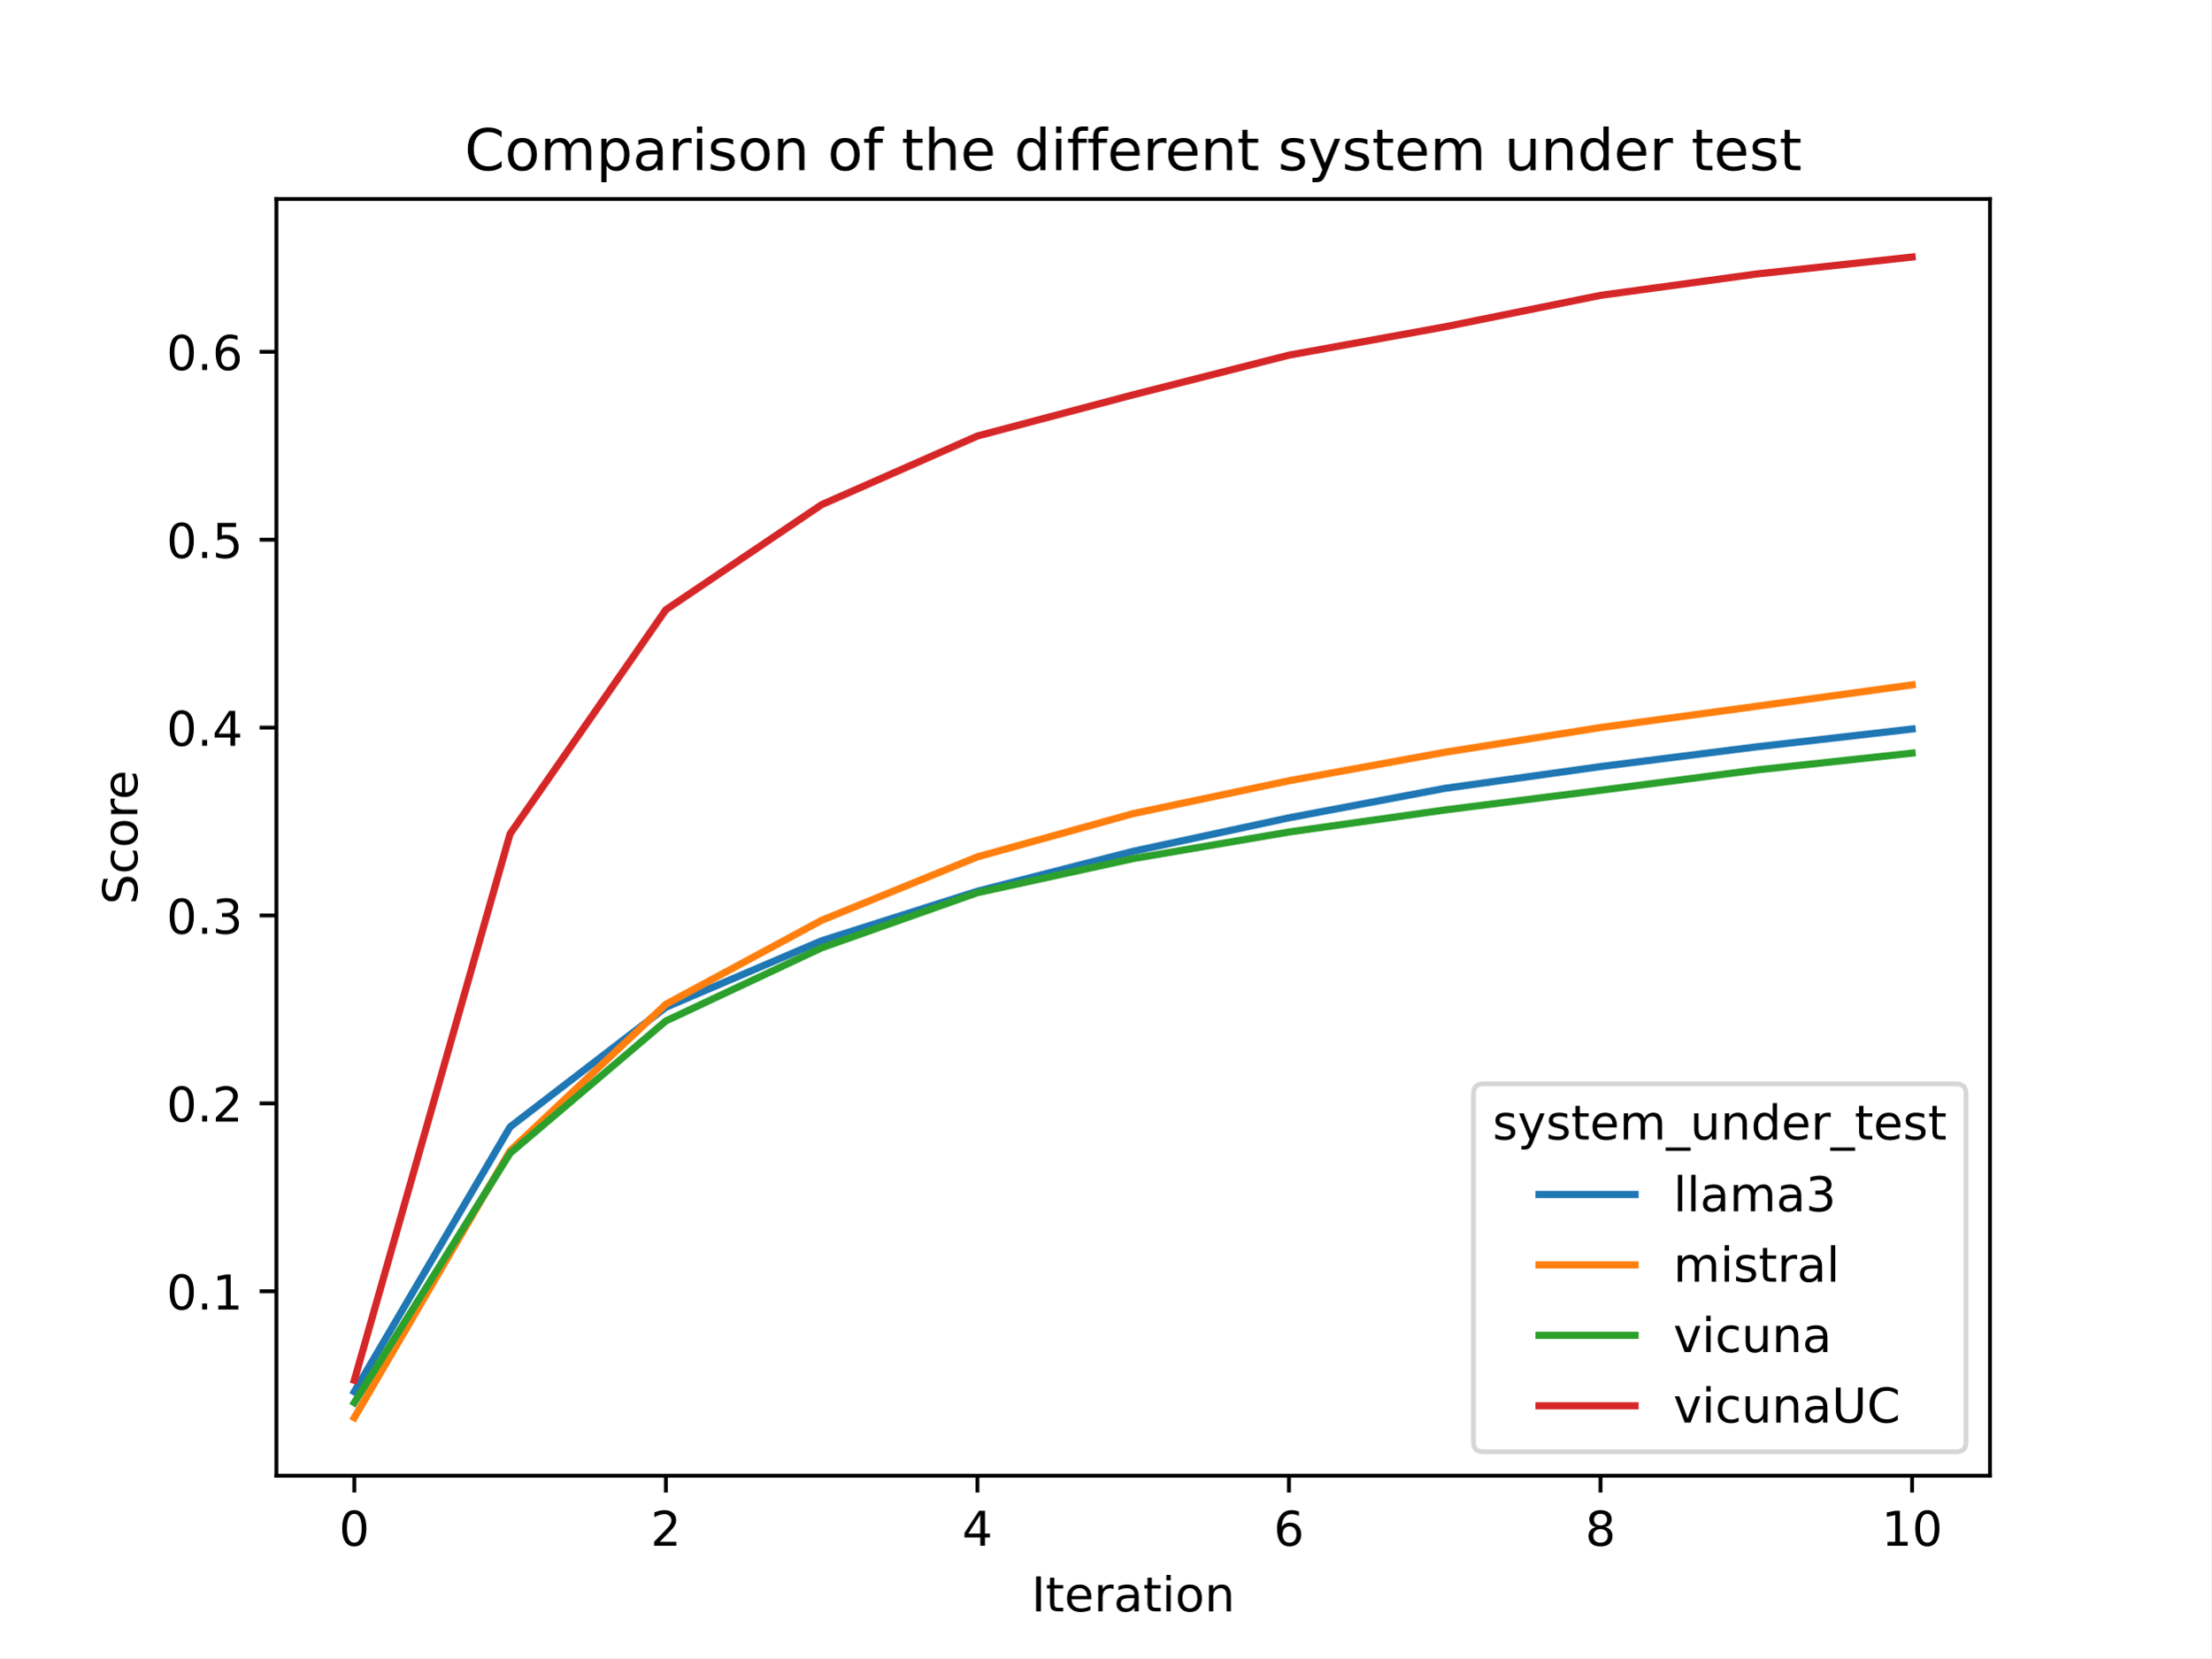
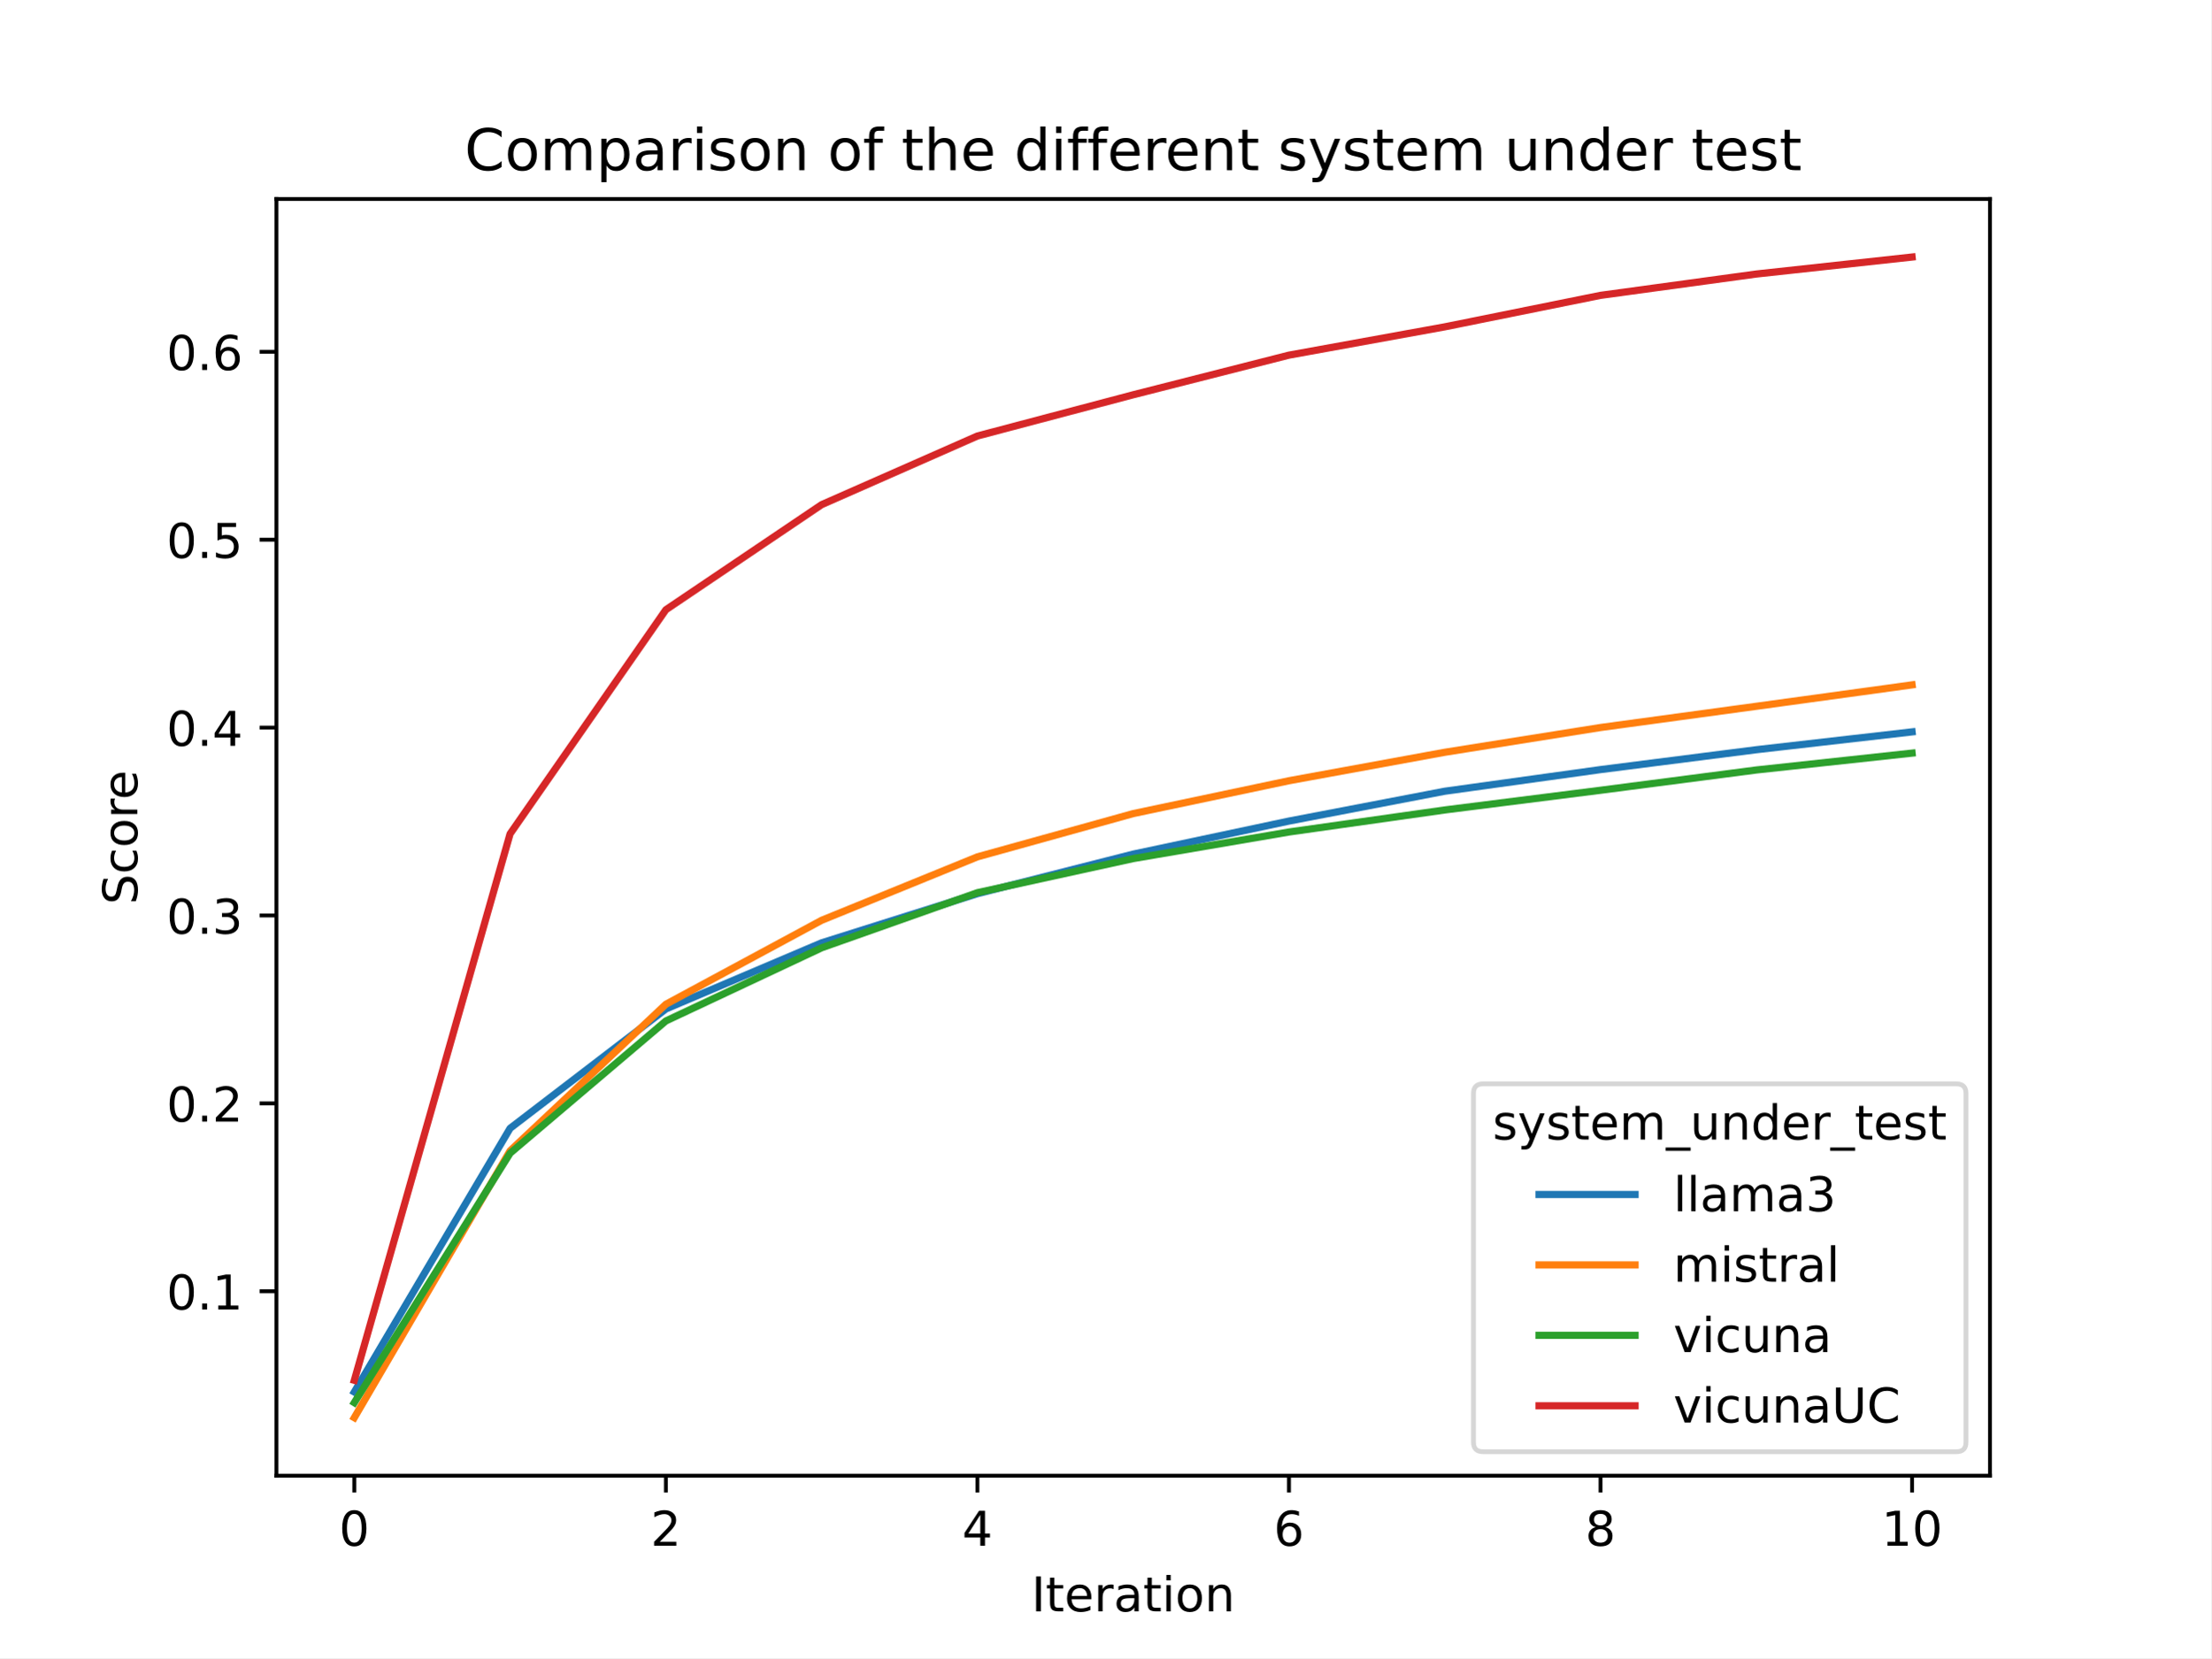
<svg xmlns="http://www.w3.org/2000/svg" xmlns:xlink="http://www.w3.org/1999/xlink" width="460.8pt" height="345.6pt" viewBox="0 0 460.8 345.6" version="1.1">
  <defs>
    <style type="text/css">*{stroke-linejoin: round; stroke-linecap: butt}</style>
  </defs>
  <g id="figure_1">
    <g id="patch_1">
      <path d="M 0 345.6  L 460.8 345.6  L 460.8 0  L 0 0  z " style="fill: #ffffff" />
    </g>
    <g id="axes_1">
      <g id="patch_2">
        <path d="M 57.6 307.584  L 414.72 307.584  L 414.72 41.472  L 57.6 41.472  z " style="fill: #ffffff" />
      </g>
      <g id="matplotlib.axis_1">
        <g id="xtick_1">
          <g id="line2d_1">
            <defs>
-               <path id="m71a9ef417d" d="M 0 0  L 0 3.5  " style="stroke: #000000; stroke-width: 0.8" />
-             </defs>
-             <g>
-               <use xlink:href="#m71a9ef417d" x="73.833" y="307.584" style="stroke: #000000; stroke-width: 0.8" />
+               <path id="mf8d88bc08b" d="M 0 0  L 0 3.5  " style="stroke: #000000; stroke-width: 0.8" />
+             </defs>
+             <g>
+               <use xlink:href="#mf8d88bc08b" x="73.833" y="307.584" style="stroke: #000000; stroke-width: 0.8" />
            </g>
          </g>
          <g id="text_1">
            <g transform="translate(70.65148 322.1824) scale(0.1 -0.1)">
              <defs>
                <path id="DejaVuSans-30" d="M 2034 4250  Q 1547 4250 1301 3770  Q 1056 3291 1056 2328  Q 1056 1369 1301 889  Q 1547 409 2034 409  Q 2525 409 2770 889  Q 3016 1369 3016 2328  Q 3016 3291 2770 3770  Q 2525 4250 2034 4250  z M 2034 4750  Q 2819 4750 3233 4129  Q 3647 3509 3647 2328  Q 3647 1150 3233 529  Q 2819 -91 2034 -91  Q 1250 -91 836 529  Q 422 1150 422 2328  Q 422 3509 836 4129  Q 1250 4750 2034 4750  z " transform="scale(0.015625)" />
              </defs>
              <use xlink:href="#DejaVuSans-30" />
            </g>
          </g>
        </g>
        <g id="xtick_2">
          <g id="line2d_2">
            <g>
-               <use xlink:href="#m71a9ef417d" x="138.764" y="307.584" style="stroke: #000000; stroke-width: 0.8" />
+               <use xlink:href="#mf8d88bc08b" x="138.764" y="307.584" style="stroke: #000000; stroke-width: 0.8" />
            </g>
          </g>
          <g id="text_2">
            <g transform="translate(135.5824 322.1824) scale(0.1 -0.1)">
              <defs>
                <path id="DejaVuSans-32" d="M 1228 531  L 3431 531  L 3431 0  L 469 0  L 469 531  Q 828 903 1448 1529  Q 2069 2156 2228 2338  Q 2531 2678 2651 2914  Q 2772 3150 2772 3378  Q 2772 3750 2511 3984  Q 2250 4219 1831 4219  Q 1534 4219 1204 4116  Q 875 4013 500 3803  L 500 4441  Q 881 4594 1212 4672  Q 1544 4750 1819 4750  Q 2544 4750 2975 4387  Q 3406 4025 3406 3419  Q 3406 3131 3298 2873  Q 3191 2616 2906 2266  Q 2828 2175 2409 1742  Q 1991 1309 1228 531  z " transform="scale(0.015625)" />
              </defs>
              <use xlink:href="#DejaVuSans-32" />
            </g>
          </g>
        </g>
        <g id="xtick_3">
          <g id="line2d_3">
            <g>
-               <use xlink:href="#m71a9ef417d" x="203.695" y="307.584" style="stroke: #000000; stroke-width: 0.8" />
+               <use xlink:href="#mf8d88bc08b" x="203.695" y="307.584" style="stroke: #000000; stroke-width: 0.8" />
            </g>
          </g>
          <g id="text_3">
            <g transform="translate(200.5133 322.1824) scale(0.1 -0.1)">
              <defs>
                <path id="DejaVuSans-34" d="M 2419 4116  L 825 1625  L 2419 1625  L 2419 4116  z M 2253 4666  L 3047 4666  L 3047 1625  L 3713 1625  L 3713 1100  L 3047 1100  L 3047 0  L 2419 0  L 2419 1100  L 313 1100  L 313 1709  L 2253 4666  z " transform="scale(0.015625)" />
              </defs>
              <use xlink:href="#DejaVuSans-34" />
            </g>
          </g>
        </g>
        <g id="xtick_4">
          <g id="line2d_4">
            <g>
-               <use xlink:href="#m71a9ef417d" x="268.625" y="307.584" style="stroke: #000000; stroke-width: 0.8" />
+               <use xlink:href="#mf8d88bc08b" x="268.625" y="307.584" style="stroke: #000000; stroke-width: 0.8" />
            </g>
          </g>
          <g id="text_4">
            <g transform="translate(265.4442 322.1824) scale(0.1 -0.1)">
              <defs>
                <path id="DejaVuSans-36" d="M 2113 2584  Q 1688 2584 1439 2293  Q 1191 2003 1191 1497  Q 1191 994 1439 701  Q 1688 409 2113 409  Q 2538 409 2786 701  Q 3034 994 3034 1497  Q 3034 2003 2786 2293  Q 2538 2584 2113 2584  z M 3366 4563  L 3366 3988  Q 3128 4100 2886 4159  Q 2644 4219 2406 4219  Q 1781 4219 1451 3797  Q 1122 3375 1075 2522  Q 1259 2794 1537 2939  Q 1816 3084 2150 3084  Q 2853 3084 3261 2657  Q 3669 2231 3669 1497  Q 3669 778 3244 343  Q 2819 -91 2113 -91  Q 1303 -91 875 529  Q 447 1150 447 2328  Q 447 3434 972 4092  Q 1497 4750 2381 4750  Q 2619 4750 2861 4703  Q 3103 4656 3366 4563  z " transform="scale(0.015625)" />
              </defs>
              <use xlink:href="#DejaVuSans-36" />
            </g>
          </g>
        </g>
        <g id="xtick_5">
          <g id="line2d_5">
            <g>
-               <use xlink:href="#m71a9ef417d" x="333.556" y="307.584" style="stroke: #000000; stroke-width: 0.8" />
+               <use xlink:href="#mf8d88bc08b" x="333.556" y="307.584" style="stroke: #000000; stroke-width: 0.8" />
            </g>
          </g>
          <g id="text_5">
            <g transform="translate(330.3751 322.1824) scale(0.1 -0.1)">
              <defs>
                <path id="DejaVuSans-38" d="M 2034 2216  Q 1584 2216 1326 1975  Q 1069 1734 1069 1313  Q 1069 891 1326 650  Q 1584 409 2034 409  Q 2484 409 2743 651  Q 3003 894 3003 1313  Q 3003 1734 2745 1975  Q 2488 2216 2034 2216  z M 1403 2484  Q 997 2584 770 2862  Q 544 3141 544 3541  Q 544 4100 942 4425  Q 1341 4750 2034 4750  Q 2731 4750 3128 4425  Q 3525 4100 3525 3541  Q 3525 3141 3298 2862  Q 3072 2584 2669 2484  Q 3125 2378 3379 2068  Q 3634 1759 3634 1313  Q 3634 634 3220 271  Q 2806 -91 2034 -91  Q 1263 -91 848 271  Q 434 634 434 1313  Q 434 1759 690 2068  Q 947 2378 1403 2484  z M 1172 3481  Q 1172 3119 1398 2916  Q 1625 2713 2034 2713  Q 2441 2713 2670 2916  Q 2900 3119 2900 3481  Q 2900 3844 2670 4047  Q 2441 4250 2034 4250  Q 1625 4250 1398 4047  Q 1172 3844 1172 3481  z " transform="scale(0.015625)" />
              </defs>
              <use xlink:href="#DejaVuSans-38" />
            </g>
          </g>
        </g>
        <g id="xtick_6">
          <g id="line2d_6">
            <g>
-               <use xlink:href="#m71a9ef417d" x="398.487" y="307.584" style="stroke: #000000; stroke-width: 0.8" />
+               <use xlink:href="#mf8d88bc08b" x="398.487" y="307.584" style="stroke: #000000; stroke-width: 0.8" />
            </g>
          </g>
          <g id="text_6">
            <g transform="translate(392.1248 322.1824) scale(0.1 -0.1)">
              <defs>
                <path id="DejaVuSans-31" d="M 794 531  L 1825 531  L 1825 4091  L 703 3866  L 703 4441  L 1819 4666  L 2450 4666  L 2450 531  L 3481 531  L 3481 0  L 794 0  L 794 531  z " transform="scale(0.015625)" />
              </defs>
              <use xlink:href="#DejaVuSans-31" />
              <use xlink:href="#DejaVuSans-30" x="63.623" />
            </g>
          </g>
        </g>
        <g id="text_7">
          <g transform="translate(214.9514 335.8606) scale(0.1 -0.1)">
            <defs>
              <path id="DejaVuSans-49" d="M 628 4666  L 1259 4666  L 1259 0  L 628 0  L 628 4666  z " transform="scale(0.015625)" />
              <path id="DejaVuSans-74" d="M 1172 4494  L 1172 3500  L 2356 3500  L 2356 3053  L 1172 3053  L 1172 1153  Q 1172 725 1289 603  Q 1406 481 1766 481  L 2356 481  L 2356 0  L 1766 0  Q 1100 0 847 248  Q 594 497 594 1153  L 594 3053  L 172 3053  L 172 3500  L 594 3500  L 594 4494  L 1172 4494  z " transform="scale(0.015625)" />
              <path id="DejaVuSans-65" d="M 3597 1894  L 3597 1613  L 953 1613  Q 991 1019 1311 708  Q 1631 397 2203 397  Q 2534 397 2845 478  Q 3156 559 3463 722  L 3463 178  Q 3153 47 2828 -22  Q 2503 -91 2169 -91  Q 1331 -91 842 396  Q 353 884 353 1716  Q 353 2575 817 3079  Q 1281 3584 2069 3584  Q 2775 3584 3186 3129  Q 3597 2675 3597 1894  z M 3022 2063  Q 3016 2534 2758 2815  Q 2500 3097 2075 3097  Q 1594 3097 1305 2825  Q 1016 2553 972 2059  L 3022 2063  z " transform="scale(0.015625)" />
              <path id="DejaVuSans-72" d="M 2631 2963  Q 2534 3019 2420 3045  Q 2306 3072 2169 3072  Q 1681 3072 1420 2755  Q 1159 2438 1159 1844  L 1159 0  L 581 0  L 581 3500  L 1159 3500  L 1159 2956  Q 1341 3275 1631 3429  Q 1922 3584 2338 3584  Q 2397 3584 2469 3576  Q 2541 3569 2628 3553  L 2631 2963  z " transform="scale(0.015625)" />
              <path id="DejaVuSans-61" d="M 2194 1759  Q 1497 1759 1228 1600  Q 959 1441 959 1056  Q 959 750 1161 570  Q 1363 391 1709 391  Q 2188 391 2477 730  Q 2766 1069 2766 1631  L 2766 1759  L 2194 1759  z M 3341 1997  L 3341 0  L 2766 0  L 2766 531  Q 2569 213 2275 61  Q 1981 -91 1556 -91  Q 1019 -91 701 211  Q 384 513 384 1019  Q 384 1609 779 1909  Q 1175 2209 1959 2209  L 2766 2209  L 2766 2266  Q 2766 2663 2505 2880  Q 2244 3097 1772 3097  Q 1472 3097 1187 3025  Q 903 2953 641 2809  L 641 3341  Q 956 3463 1253 3523  Q 1550 3584 1831 3584  Q 2591 3584 2966 3190  Q 3341 2797 3341 1997  z " transform="scale(0.015625)" />
              <path id="DejaVuSans-69" d="M 603 3500  L 1178 3500  L 1178 0  L 603 0  L 603 3500  z M 603 4863  L 1178 4863  L 1178 4134  L 603 4134  L 603 4863  z " transform="scale(0.015625)" />
              <path id="DejaVuSans-6f" d="M 1959 3097  Q 1497 3097 1228 2736  Q 959 2375 959 1747  Q 959 1119 1226 758  Q 1494 397 1959 397  Q 2419 397 2687 759  Q 2956 1122 2956 1747  Q 2956 2369 2687 2733  Q 2419 3097 1959 3097  z M 1959 3584  Q 2709 3584 3137 3096  Q 3566 2609 3566 1747  Q 3566 888 3137 398  Q 2709 -91 1959 -91  Q 1206 -91 779 398  Q 353 888 353 1747  Q 353 2609 779 3096  Q 1206 3584 1959 3584  z " transform="scale(0.015625)" />
              <path id="DejaVuSans-6e" d="M 3513 2113  L 3513 0  L 2938 0  L 2938 2094  Q 2938 2591 2744 2837  Q 2550 3084 2163 3084  Q 1697 3084 1428 2787  Q 1159 2491 1159 1978  L 1159 0  L 581 0  L 581 3500  L 1159 3500  L 1159 2956  Q 1366 3272 1645 3428  Q 1925 3584 2291 3584  Q 2894 3584 3203 3211  Q 3513 2838 3513 2113  z " transform="scale(0.015625)" />
            </defs>
            <use xlink:href="#DejaVuSans-49" />
            <use xlink:href="#DejaVuSans-74" x="29.492" />
            <use xlink:href="#DejaVuSans-65" x="68.701" />
            <use xlink:href="#DejaVuSans-72" x="130.225" />
            <use xlink:href="#DejaVuSans-61" x="171.338" />
            <use xlink:href="#DejaVuSans-74" x="232.617" />
            <use xlink:href="#DejaVuSans-69" x="271.826" />
            <use xlink:href="#DejaVuSans-6f" x="299.609" />
            <use xlink:href="#DejaVuSans-6e" x="360.791" />
          </g>
        </g>
      </g>
      <g id="matplotlib.axis_2">
        <g id="ytick_1">
          <g id="line2d_7">
            <defs>
-               <path id="mfb33002cc1" d="M 0 0  L -3.5 0  " style="stroke: #000000; stroke-width: 0.8" />
-             </defs>
-             <g>
-               <use xlink:href="#mfb33002cc1" x="57.6" y="269.143" style="stroke: #000000; stroke-width: 0.8" />
+               <path id="mb97393fa05" d="M 0 0  L -3.5 0  " style="stroke: #000000; stroke-width: 0.8" />
+             </defs>
+             <g>
+               <use xlink:href="#mb97393fa05" x="57.6" y="269.143" style="stroke: #000000; stroke-width: 0.8" />
            </g>
          </g>
          <g id="text_8">
            <g transform="translate(34.69687 272.9426) scale(0.1 -0.1)">
              <defs>
                <path id="DejaVuSans-2e" d="M 684 794  L 1344 794  L 1344 0  L 684 0  L 684 794  z " transform="scale(0.015625)" />
              </defs>
              <use xlink:href="#DejaVuSans-30" />
              <use xlink:href="#DejaVuSans-2e" x="63.623" />
              <use xlink:href="#DejaVuSans-31" x="95.41" />
            </g>
          </g>
        </g>
        <g id="ytick_2">
          <g id="line2d_8">
            <g>
-               <use xlink:href="#mfb33002cc1" x="57.6" y="229.979" style="stroke: #000000; stroke-width: 0.8" />
+               <use xlink:href="#mb97393fa05" x="57.6" y="229.979" style="stroke: #000000; stroke-width: 0.8" />
            </g>
          </g>
          <g id="text_9">
            <g transform="translate(34.69687 233.7781) scale(0.1 -0.1)">
              <use xlink:href="#DejaVuSans-30" />
              <use xlink:href="#DejaVuSans-2e" x="63.623" />
              <use xlink:href="#DejaVuSans-32" x="95.41" />
            </g>
          </g>
        </g>
        <g id="ytick_3">
          <g id="line2d_9">
            <g>
-               <use xlink:href="#mfb33002cc1" x="57.6" y="190.814" style="stroke: #000000; stroke-width: 0.8" />
+               <use xlink:href="#mb97393fa05" x="57.6" y="190.814" style="stroke: #000000; stroke-width: 0.8" />
            </g>
          </g>
          <g id="text_10">
            <g transform="translate(34.69687 194.6137) scale(0.1 -0.1)">
              <defs>
                <path id="DejaVuSans-33" d="M 2597 2516  Q 3050 2419 3304 2112  Q 3559 1806 3559 1356  Q 3559 666 3084 287  Q 2609 -91 1734 -91  Q 1441 -91 1130 -33  Q 819 25 488 141  L 488 750  Q 750 597 1062 519  Q 1375 441 1716 441  Q 2309 441 2620 675  Q 2931 909 2931 1356  Q 2931 1769 2642 2001  Q 2353 2234 1838 2234  L 1294 2234  L 1294 2753  L 1863 2753  Q 2328 2753 2575 2939  Q 2822 3125 2822 3475  Q 2822 3834 2567 4026  Q 2313 4219 1838 4219  Q 1578 4219 1281 4162  Q 984 4106 628 3988  L 628 4550  Q 988 4650 1302 4700  Q 1616 4750 1894 4750  Q 2613 4750 3031 4423  Q 3450 4097 3450 3541  Q 3450 3153 3228 2886  Q 3006 2619 2597 2516  z " transform="scale(0.015625)" />
              </defs>
              <use xlink:href="#DejaVuSans-30" />
              <use xlink:href="#DejaVuSans-2e" x="63.623" />
              <use xlink:href="#DejaVuSans-33" x="95.41" />
            </g>
          </g>
        </g>
        <g id="ytick_4">
          <g id="line2d_10">
            <g>
-               <use xlink:href="#mfb33002cc1" x="57.6" y="151.65" style="stroke: #000000; stroke-width: 0.8" />
+               <use xlink:href="#mb97393fa05" x="57.6" y="151.65" style="stroke: #000000; stroke-width: 0.8" />
            </g>
          </g>
          <g id="text_11">
            <g transform="translate(34.69687 155.4492) scale(0.1 -0.1)">
              <use xlink:href="#DejaVuSans-30" />
              <use xlink:href="#DejaVuSans-2e" x="63.623" />
              <use xlink:href="#DejaVuSans-34" x="95.41" />
            </g>
          </g>
        </g>
        <g id="ytick_5">
          <g id="line2d_11">
            <g>
-               <use xlink:href="#mfb33002cc1" x="57.6" y="112.486" style="stroke: #000000; stroke-width: 0.8" />
+               <use xlink:href="#mb97393fa05" x="57.6" y="112.486" style="stroke: #000000; stroke-width: 0.8" />
            </g>
          </g>
          <g id="text_12">
            <g transform="translate(34.69687 116.2848) scale(0.1 -0.1)">
              <defs>
                <path id="DejaVuSans-35" d="M 691 4666  L 3169 4666  L 3169 4134  L 1269 4134  L 1269 2991  Q 1406 3038 1543 3061  Q 1681 3084 1819 3084  Q 2600 3084 3056 2656  Q 3513 2228 3513 1497  Q 3513 744 3044 326  Q 2575 -91 1722 -91  Q 1428 -91 1123 -41  Q 819 9 494 109  L 494 744  Q 775 591 1075 516  Q 1375 441 1709 441  Q 2250 441 2565 725  Q 2881 1009 2881 1497  Q 2881 1984 2565 2268  Q 2250 2553 1709 2553  Q 1456 2553 1204 2497  Q 953 2441 691 2322  L 691 4666  z " transform="scale(0.015625)" />
              </defs>
              <use xlink:href="#DejaVuSans-30" />
              <use xlink:href="#DejaVuSans-2e" x="63.623" />
              <use xlink:href="#DejaVuSans-35" x="95.41" />
            </g>
          </g>
        </g>
        <g id="ytick_6">
          <g id="line2d_12">
            <g>
-               <use xlink:href="#mfb33002cc1" x="57.6" y="73.321" style="stroke: #000000; stroke-width: 0.8" />
+               <use xlink:href="#mb97393fa05" x="57.6" y="73.321" style="stroke: #000000; stroke-width: 0.8" />
            </g>
          </g>
          <g id="text_13">
            <g transform="translate(34.69687 77.12031) scale(0.1 -0.1)">
              <use xlink:href="#DejaVuSans-30" />
              <use xlink:href="#DejaVuSans-2e" x="63.623" />
              <use xlink:href="#DejaVuSans-36" x="95.41" />
            </g>
          </g>
        </g>
        <g id="text_14">
          <g transform="translate(28.61719 188.5303) rotate(-90) scale(0.1 -0.1)">
            <defs>
              <path id="DejaVuSans-53" d="M 3425 4513  L 3425 3897  Q 3066 4069 2747 4153  Q 2428 4238 2131 4238  Q 1616 4238 1336 4038  Q 1056 3838 1056 3469  Q 1056 3159 1242 3001  Q 1428 2844 1947 2747  L 2328 2669  Q 3034 2534 3370 2195  Q 3706 1856 3706 1288  Q 3706 609 3251 259  Q 2797 -91 1919 -91  Q 1588 -91 1214 -16  Q 841 59 441 206  L 441 856  Q 825 641 1194 531  Q 1563 422 1919 422  Q 2459 422 2753 634  Q 3047 847 3047 1241  Q 3047 1584 2836 1778  Q 2625 1972 2144 2069  L 1759 2144  Q 1053 2284 737 2584  Q 422 2884 422 3419  Q 422 4038 858 4394  Q 1294 4750 2059 4750  Q 2388 4750 2728 4690  Q 3069 4631 3425 4513  z " transform="scale(0.015625)" />
              <path id="DejaVuSans-63" d="M 3122 3366  L 3122 2828  Q 2878 2963 2633 3030  Q 2388 3097 2138 3097  Q 1578 3097 1268 2742  Q 959 2388 959 1747  Q 959 1106 1268 751  Q 1578 397 2138 397  Q 2388 397 2633 464  Q 2878 531 3122 666  L 3122 134  Q 2881 22 2623 -34  Q 2366 -91 2075 -91  Q 1284 -91 818 406  Q 353 903 353 1747  Q 353 2603 823 3093  Q 1294 3584 2113 3584  Q 2378 3584 2631 3529  Q 2884 3475 3122 3366  z " transform="scale(0.015625)" />
            </defs>
            <use xlink:href="#DejaVuSans-53" />
            <use xlink:href="#DejaVuSans-63" x="63.477" />
            <use xlink:href="#DejaVuSans-6f" x="118.457" />
            <use xlink:href="#DejaVuSans-72" x="179.639" />
            <use xlink:href="#DejaVuSans-65" x="218.502" />
          </g>
        </g>
      </g>
      <g id="line2d_13">
-         <path d="M 73.833 290.086  L 106.298 234.885  L 138.764 209.948  L 171.229 196.089  L 203.695 185.763  L 236.16 177.436  L 268.625 170.455  L 301.091 164.32  L 333.556 159.776  L 366.022 155.667  L 398.487 151.951  " clip-path="url(#pe1d8340610)" style="fill: none; stroke: #1f77b4; stroke-width: 1.5; stroke-linecap: square" />
+         <path d="M 73.833 290.142  L 106.298 235.177  L 138.764 210.304  L 171.229 196.516  L 203.695 186.269  L 236.16 178.024  L 268.625 171.135  L 301.091 164.915  L 333.556 160.406  L 366.022 156.262  L 398.487 152.545  " clip-path="url(#pa33c07ffc5)" style="fill: none; stroke: #1f77b4; stroke-width: 1.5; stroke-linecap: square" />
      </g>
      <g id="line2d_14">
-         <path d="M 73.833 295.488  L 106.298 239.865  L 138.764 209.323  L 171.229 191.819  L 203.695 178.594  L 236.16 169.577  L 268.625 162.729  L 301.091 156.796  L 333.556 151.633  L 366.022 147.209  L 398.487 142.746  " clip-path="url(#pe1d8340610)" style="fill: none; stroke: #ff7f0e; stroke-width: 1.5; stroke-linecap: square" />
+         <path d="M 73.833 295.488  L 106.298 239.865  L 138.764 209.323  L 171.229 191.819  L 203.695 178.594  L 236.16 169.577  L 268.625 162.729  L 301.091 156.796  L 333.556 151.633  L 366.022 147.209  L 398.487 142.746  " clip-path="url(#pa33c07ffc5)" style="fill: none; stroke: #ff7f0e; stroke-width: 1.5; stroke-linecap: square" />
      </g>
      <g id="line2d_15">
-         <path d="M 73.833 292.355  L 106.298 240.366  L 138.764 212.802  L 171.229 197.55  L 203.695 186.062  L 236.16 178.956  L 268.625 173.415  L 301.091 168.822  L 333.556 164.714  L 366.022 160.486  L 398.487 156.971  " clip-path="url(#pe1d8340610)" style="fill: none; stroke: #2ca02c; stroke-width: 1.5; stroke-linecap: square" />
+         <path d="M 73.833 292.355  L 106.298 240.366  L 138.764 212.802  L 171.229 197.55  L 203.695 186.062  L 236.16 178.956  L 268.625 173.415  L 301.091 168.822  L 333.556 164.714  L 366.022 160.486  L 398.487 156.971  " clip-path="url(#pa33c07ffc5)" style="fill: none; stroke: #2ca02c; stroke-width: 1.5; stroke-linecap: square" />
      </g>
      <g id="line2d_16">
-         <path d="M 73.833 287.704  L 106.298 173.801  L 138.764 127.087  L 171.229 105.182  L 203.695 90.872  L 236.16 82.279  L 268.625 74.018  L 301.091 68.12  L 333.556 61.555  L 366.022 57.11  L 398.487 53.568  " clip-path="url(#pe1d8340610)" style="fill: none; stroke: #d62728; stroke-width: 1.5; stroke-linecap: square" />
+         <path d="M 73.833 287.704  L 106.298 173.801  L 138.764 127.087  L 171.229 105.182  L 203.695 90.872  L 236.16 82.279  L 268.625 74.018  L 301.091 68.12  L 333.556 61.555  L 366.022 57.11  L 398.487 53.568  " clip-path="url(#pa33c07ffc5)" style="fill: none; stroke: #d62728; stroke-width: 1.5; stroke-linecap: square" />
      </g>
      <g id="patch_3">
        <path d="M 57.6 307.584  L 57.6 41.472  " style="fill: none; stroke: #000000; stroke-width: 0.8; stroke-linejoin: miter; stroke-linecap: square" />
      </g>
      <g id="patch_4">
        <path d="M 414.72 307.584  L 414.72 41.472  " style="fill: none; stroke: #000000; stroke-width: 0.8; stroke-linejoin: miter; stroke-linecap: square" />
      </g>
      <g id="patch_5">
        <path d="M 57.6 307.584  L 414.72 307.584  " style="fill: none; stroke: #000000; stroke-width: 0.8; stroke-linejoin: miter; stroke-linecap: square" />
      </g>
      <g id="patch_6">
        <path d="M 57.6 41.472  L 414.72 41.472  " style="fill: none; stroke: #000000; stroke-width: 0.8; stroke-linejoin: miter; stroke-linecap: square" />
      </g>
      <g id="text_15">
        <g transform="translate(96.80906 35.472) scale(0.12 -0.12)">
          <defs>
            <path id="DejaVuSans-43" d="M 4122 4306  L 4122 3641  Q 3803 3938 3442 4084  Q 3081 4231 2675 4231  Q 1875 4231 1450 3742  Q 1025 3253 1025 2328  Q 1025 1406 1450 917  Q 1875 428 2675 428  Q 3081 428 3442 575  Q 3803 722 4122 1019  L 4122 359  Q 3791 134 3420 21  Q 3050 -91 2638 -91  Q 1578 -91 968 557  Q 359 1206 359 2328  Q 359 3453 968 4101  Q 1578 4750 2638 4750  Q 3056 4750 3426 4639  Q 3797 4528 4122 4306  z " transform="scale(0.015625)" />
            <path id="DejaVuSans-6d" d="M 3328 2828  Q 3544 3216 3844 3400  Q 4144 3584 4550 3584  Q 5097 3584 5394 3201  Q 5691 2819 5691 2113  L 5691 0  L 5113 0  L 5113 2094  Q 5113 2597 4934 2840  Q 4756 3084 4391 3084  Q 3944 3084 3684 2787  Q 3425 2491 3425 1978  L 3425 0  L 2847 0  L 2847 2094  Q 2847 2600 2669 2842  Q 2491 3084 2119 3084  Q 1678 3084 1418 2786  Q 1159 2488 1159 1978  L 1159 0  L 581 0  L 581 3500  L 1159 3500  L 1159 2956  Q 1356 3278 1631 3431  Q 1906 3584 2284 3584  Q 2666 3584 2933 3390  Q 3200 3197 3328 2828  z " transform="scale(0.015625)" />
            <path id="DejaVuSans-70" d="M 1159 525  L 1159 -1331  L 581 -1331  L 581 3500  L 1159 3500  L 1159 2969  Q 1341 3281 1617 3432  Q 1894 3584 2278 3584  Q 2916 3584 3314 3078  Q 3713 2572 3713 1747  Q 3713 922 3314 415  Q 2916 -91 2278 -91  Q 1894 -91 1617 61  Q 1341 213 1159 525  z M 3116 1747  Q 3116 2381 2855 2742  Q 2594 3103 2138 3103  Q 1681 3103 1420 2742  Q 1159 2381 1159 1747  Q 1159 1113 1420 752  Q 1681 391 2138 391  Q 2594 391 2855 752  Q 3116 1113 3116 1747  z " transform="scale(0.015625)" />
            <path id="DejaVuSans-73" d="M 2834 3397  L 2834 2853  Q 2591 2978 2328 3040  Q 2066 3103 1784 3103  Q 1356 3103 1142 2972  Q 928 2841 928 2578  Q 928 2378 1081 2264  Q 1234 2150 1697 2047  L 1894 2003  Q 2506 1872 2764 1633  Q 3022 1394 3022 966  Q 3022 478 2636 193  Q 2250 -91 1575 -91  Q 1294 -91 989 -36  Q 684 19 347 128  L 347 722  Q 666 556 975 473  Q 1284 391 1588 391  Q 1994 391 2212 530  Q 2431 669 2431 922  Q 2431 1156 2273 1281  Q 2116 1406 1581 1522  L 1381 1569  Q 847 1681 609 1914  Q 372 2147 372 2553  Q 372 3047 722 3315  Q 1072 3584 1716 3584  Q 2034 3584 2315 3537  Q 2597 3491 2834 3397  z " transform="scale(0.015625)" />
            <path id="DejaVuSans-20" transform="scale(0.015625)" />
            <path id="DejaVuSans-66" d="M 2375 4863  L 2375 4384  L 1825 4384  Q 1516 4384 1395 4259  Q 1275 4134 1275 3809  L 1275 3500  L 2222 3500  L 2222 3053  L 1275 3053  L 1275 0  L 697 0  L 697 3053  L 147 3053  L 147 3500  L 697 3500  L 697 3744  Q 697 4328 969 4595  Q 1241 4863 1831 4863  L 2375 4863  z " transform="scale(0.015625)" />
            <path id="DejaVuSans-68" d="M 3513 2113  L 3513 0  L 2938 0  L 2938 2094  Q 2938 2591 2744 2837  Q 2550 3084 2163 3084  Q 1697 3084 1428 2787  Q 1159 2491 1159 1978  L 1159 0  L 581 0  L 581 4863  L 1159 4863  L 1159 2956  Q 1366 3272 1645 3428  Q 1925 3584 2291 3584  Q 2894 3584 3203 3211  Q 3513 2838 3513 2113  z " transform="scale(0.015625)" />
            <path id="DejaVuSans-64" d="M 2906 2969  L 2906 4863  L 3481 4863  L 3481 0  L 2906 0  L 2906 525  Q 2725 213 2448 61  Q 2172 -91 1784 -91  Q 1150 -91 751 415  Q 353 922 353 1747  Q 353 2572 751 3078  Q 1150 3584 1784 3584  Q 2172 3584 2448 3432  Q 2725 3281 2906 2969  z M 947 1747  Q 947 1113 1208 752  Q 1469 391 1925 391  Q 2381 391 2643 752  Q 2906 1113 2906 1747  Q 2906 2381 2643 2742  Q 2381 3103 1925 3103  Q 1469 3103 1208 2742  Q 947 2381 947 1747  z " transform="scale(0.015625)" />
            <path id="DejaVuSans-79" d="M 2059 -325  Q 1816 -950 1584 -1140  Q 1353 -1331 966 -1331  L 506 -1331  L 506 -850  L 844 -850  Q 1081 -850 1212 -737  Q 1344 -625 1503 -206  L 1606 56  L 191 3500  L 800 3500  L 1894 763  L 2988 3500  L 3597 3500  L 2059 -325  z " transform="scale(0.015625)" />
            <path id="DejaVuSans-75" d="M 544 1381  L 544 3500  L 1119 3500  L 1119 1403  Q 1119 906 1312 657  Q 1506 409 1894 409  Q 2359 409 2629 706  Q 2900 1003 2900 1516  L 2900 3500  L 3475 3500  L 3475 0  L 2900 0  L 2900 538  Q 2691 219 2414 64  Q 2138 -91 1772 -91  Q 1169 -91 856 284  Q 544 659 544 1381  z M 1991 3584  L 1991 3584  z " transform="scale(0.015625)" />
          </defs>
          <use xlink:href="#DejaVuSans-43" />
          <use xlink:href="#DejaVuSans-6f" x="69.824" />
          <use xlink:href="#DejaVuSans-6d" x="131.006" />
          <use xlink:href="#DejaVuSans-70" x="228.418" />
          <use xlink:href="#DejaVuSans-61" x="291.895" />
          <use xlink:href="#DejaVuSans-72" x="353.174" />
          <use xlink:href="#DejaVuSans-69" x="394.287" />
          <use xlink:href="#DejaVuSans-73" x="422.07" />
          <use xlink:href="#DejaVuSans-6f" x="474.17" />
          <use xlink:href="#DejaVuSans-6e" x="535.352" />
          <use xlink:href="#DejaVuSans-20" x="598.73" />
          <use xlink:href="#DejaVuSans-6f" x="630.518" />
          <use xlink:href="#DejaVuSans-66" x="691.699" />
          <use xlink:href="#DejaVuSans-20" x="726.904" />
          <use xlink:href="#DejaVuSans-74" x="758.691" />
          <use xlink:href="#DejaVuSans-68" x="797.9" />
          <use xlink:href="#DejaVuSans-65" x="861.279" />
          <use xlink:href="#DejaVuSans-20" x="922.803" />
          <use xlink:href="#DejaVuSans-64" x="954.59" />
          <use xlink:href="#DejaVuSans-69" x="1018.066" />
          <use xlink:href="#DejaVuSans-66" x="1045.85" />
          <use xlink:href="#DejaVuSans-66" x="1081.055" />
          <use xlink:href="#DejaVuSans-65" x="1116.26" />
          <use xlink:href="#DejaVuSans-72" x="1177.783" />
          <use xlink:href="#DejaVuSans-65" x="1216.646" />
          <use xlink:href="#DejaVuSans-6e" x="1278.17" />
          <use xlink:href="#DejaVuSans-74" x="1341.549" />
          <use xlink:href="#DejaVuSans-20" x="1380.758" />
          <use xlink:href="#DejaVuSans-73" x="1412.545" />
          <use xlink:href="#DejaVuSans-79" x="1464.645" />
          <use xlink:href="#DejaVuSans-73" x="1523.824" />
          <use xlink:href="#DejaVuSans-74" x="1575.924" />
          <use xlink:href="#DejaVuSans-65" x="1615.133" />
          <use xlink:href="#DejaVuSans-6d" x="1676.656" />
          <use xlink:href="#DejaVuSans-20" x="1774.068" />
          <use xlink:href="#DejaVuSans-75" x="1805.855" />
          <use xlink:href="#DejaVuSans-6e" x="1869.234" />
          <use xlink:href="#DejaVuSans-64" x="1932.613" />
          <use xlink:href="#DejaVuSans-65" x="1996.09" />
          <use xlink:href="#DejaVuSans-72" x="2057.613" />
          <use xlink:href="#DejaVuSans-20" x="2098.727" />
          <use xlink:href="#DejaVuSans-74" x="2130.514" />
          <use xlink:href="#DejaVuSans-65" x="2169.723" />
          <use xlink:href="#DejaVuSans-73" x="2231.246" />
          <use xlink:href="#DejaVuSans-74" x="2283.346" />
        </g>
      </g>
      <g id="legend_1">
        <g id="patch_7">
          <path d="M 309.078 302.584  L 407.72 302.584  Q 409.72 302.584 409.72 300.584  L 409.72 227.915  Q 409.72 225.915 407.72 225.915  L 309.078 225.915  Q 307.078 225.915 307.078 227.915  L 307.078 300.584  Q 307.078 302.584 309.078 302.584  z " style="fill: #ffffff; opacity: 0.8; stroke: #cccccc; stroke-linejoin: miter" />
        </g>
        <g id="text_16">
          <g transform="translate(311.0778 237.5137) scale(0.1 -0.1)">
            <defs>
              <path id="DejaVuSans-5f" d="M 3263 -1063  L 3263 -1509  L -63 -1509  L -63 -1063  L 3263 -1063  z " transform="scale(0.015625)" />
            </defs>
            <use xlink:href="#DejaVuSans-73" />
            <use xlink:href="#DejaVuSans-79" x="52.1" />
            <use xlink:href="#DejaVuSans-73" x="111.279" />
            <use xlink:href="#DejaVuSans-74" x="163.379" />
            <use xlink:href="#DejaVuSans-65" x="202.588" />
            <use xlink:href="#DejaVuSans-6d" x="264.111" />
            <use xlink:href="#DejaVuSans-5f" x="361.523" />
            <use xlink:href="#DejaVuSans-75" x="411.523" />
            <use xlink:href="#DejaVuSans-6e" x="474.902" />
            <use xlink:href="#DejaVuSans-64" x="538.281" />
            <use xlink:href="#DejaVuSans-65" x="601.758" />
            <use xlink:href="#DejaVuSans-72" x="663.281" />
            <use xlink:href="#DejaVuSans-5f" x="704.395" />
            <use xlink:href="#DejaVuSans-74" x="754.395" />
            <use xlink:href="#DejaVuSans-65" x="793.604" />
            <use xlink:href="#DejaVuSans-73" x="855.127" />
            <use xlink:href="#DejaVuSans-74" x="907.227" />
          </g>
        </g>
        <g id="line2d_17">
          <path d="M 320.749 248.97  L 330.749 248.97  L 340.749 248.97  " style="fill: none; stroke: #1f77b4; stroke-width: 1.5; stroke-linecap: square" />
        </g>
        <g id="text_17">
          <g transform="translate(348.7489 252.4699) scale(0.1 -0.1)">
            <defs>
              <path id="DejaVuSans-6c" d="M 603 4863  L 1178 4863  L 1178 0  L 603 0  L 603 4863  z " transform="scale(0.015625)" />
            </defs>
            <use xlink:href="#DejaVuSans-6c" />
            <use xlink:href="#DejaVuSans-6c" x="27.783" />
            <use xlink:href="#DejaVuSans-61" x="55.566" />
            <use xlink:href="#DejaVuSans-6d" x="116.846" />
            <use xlink:href="#DejaVuSans-61" x="214.258" />
            <use xlink:href="#DejaVuSans-33" x="275.537" />
          </g>
        </g>
        <g id="line2d_18">
          <path d="M 320.749 263.648  L 330.749 263.648  L 340.749 263.648  " style="fill: none; stroke: #ff7f0e; stroke-width: 1.5; stroke-linecap: square" />
        </g>
        <g id="text_18">
          <g transform="translate(348.7489 267.1481) scale(0.1 -0.1)">
            <use xlink:href="#DejaVuSans-6d" />
            <use xlink:href="#DejaVuSans-69" x="97.412" />
            <use xlink:href="#DejaVuSans-73" x="125.195" />
            <use xlink:href="#DejaVuSans-74" x="177.295" />
            <use xlink:href="#DejaVuSans-72" x="216.504" />
            <use xlink:href="#DejaVuSans-61" x="257.617" />
            <use xlink:href="#DejaVuSans-6c" x="318.896" />
          </g>
        </g>
        <g id="line2d_19">
          <path d="M 320.749 278.326  L 330.749 278.326  L 340.749 278.326  " style="fill: none; stroke: #2ca02c; stroke-width: 1.5; stroke-linecap: square" />
        </g>
        <g id="text_19">
          <g transform="translate(348.7489 281.8262) scale(0.1 -0.1)">
            <defs>
              <path id="DejaVuSans-76" d="M 191 3500  L 800 3500  L 1894 563  L 2988 3500  L 3597 3500  L 2284 0  L 1503 0  L 191 3500  z " transform="scale(0.015625)" />
            </defs>
            <use xlink:href="#DejaVuSans-76" />
            <use xlink:href="#DejaVuSans-69" x="59.18" />
            <use xlink:href="#DejaVuSans-63" x="86.963" />
            <use xlink:href="#DejaVuSans-75" x="141.943" />
            <use xlink:href="#DejaVuSans-6e" x="205.322" />
            <use xlink:href="#DejaVuSans-61" x="268.701" />
          </g>
        </g>
        <g id="line2d_20">
          <path d="M 320.749 293.004  L 330.749 293.004  L 340.749 293.004  " style="fill: none; stroke: #d62728; stroke-width: 1.5; stroke-linecap: square" />
        </g>
        <g id="text_20">
          <g transform="translate(348.7489 296.5043) scale(0.1 -0.1)">
            <defs>
              <path id="DejaVuSans-55" d="M 556 4666  L 1191 4666  L 1191 1831  Q 1191 1081 1462 751  Q 1734 422 2344 422  Q 2950 422 3222 751  Q 3494 1081 3494 1831  L 3494 4666  L 4128 4666  L 4128 1753  Q 4128 841 3676 375  Q 3225 -91 2344 -91  Q 1459 -91 1007 375  Q 556 841 556 1753  L 556 4666  z " transform="scale(0.015625)" />
            </defs>
            <use xlink:href="#DejaVuSans-76" />
            <use xlink:href="#DejaVuSans-69" x="59.18" />
            <use xlink:href="#DejaVuSans-63" x="86.963" />
            <use xlink:href="#DejaVuSans-75" x="141.943" />
            <use xlink:href="#DejaVuSans-6e" x="205.322" />
            <use xlink:href="#DejaVuSans-61" x="268.701" />
            <use xlink:href="#DejaVuSans-55" x="329.98" />
            <use xlink:href="#DejaVuSans-43" x="403.174" />
          </g>
        </g>
      </g>
    </g>
  </g>
  <defs>
-     <clipPath id="pe1d8340610">
+     <clipPath id="pa33c07ffc5">
      <rect x="57.6" y="41.472" width="357.12" height="266.112" />
    </clipPath>
  </defs>
</svg>
